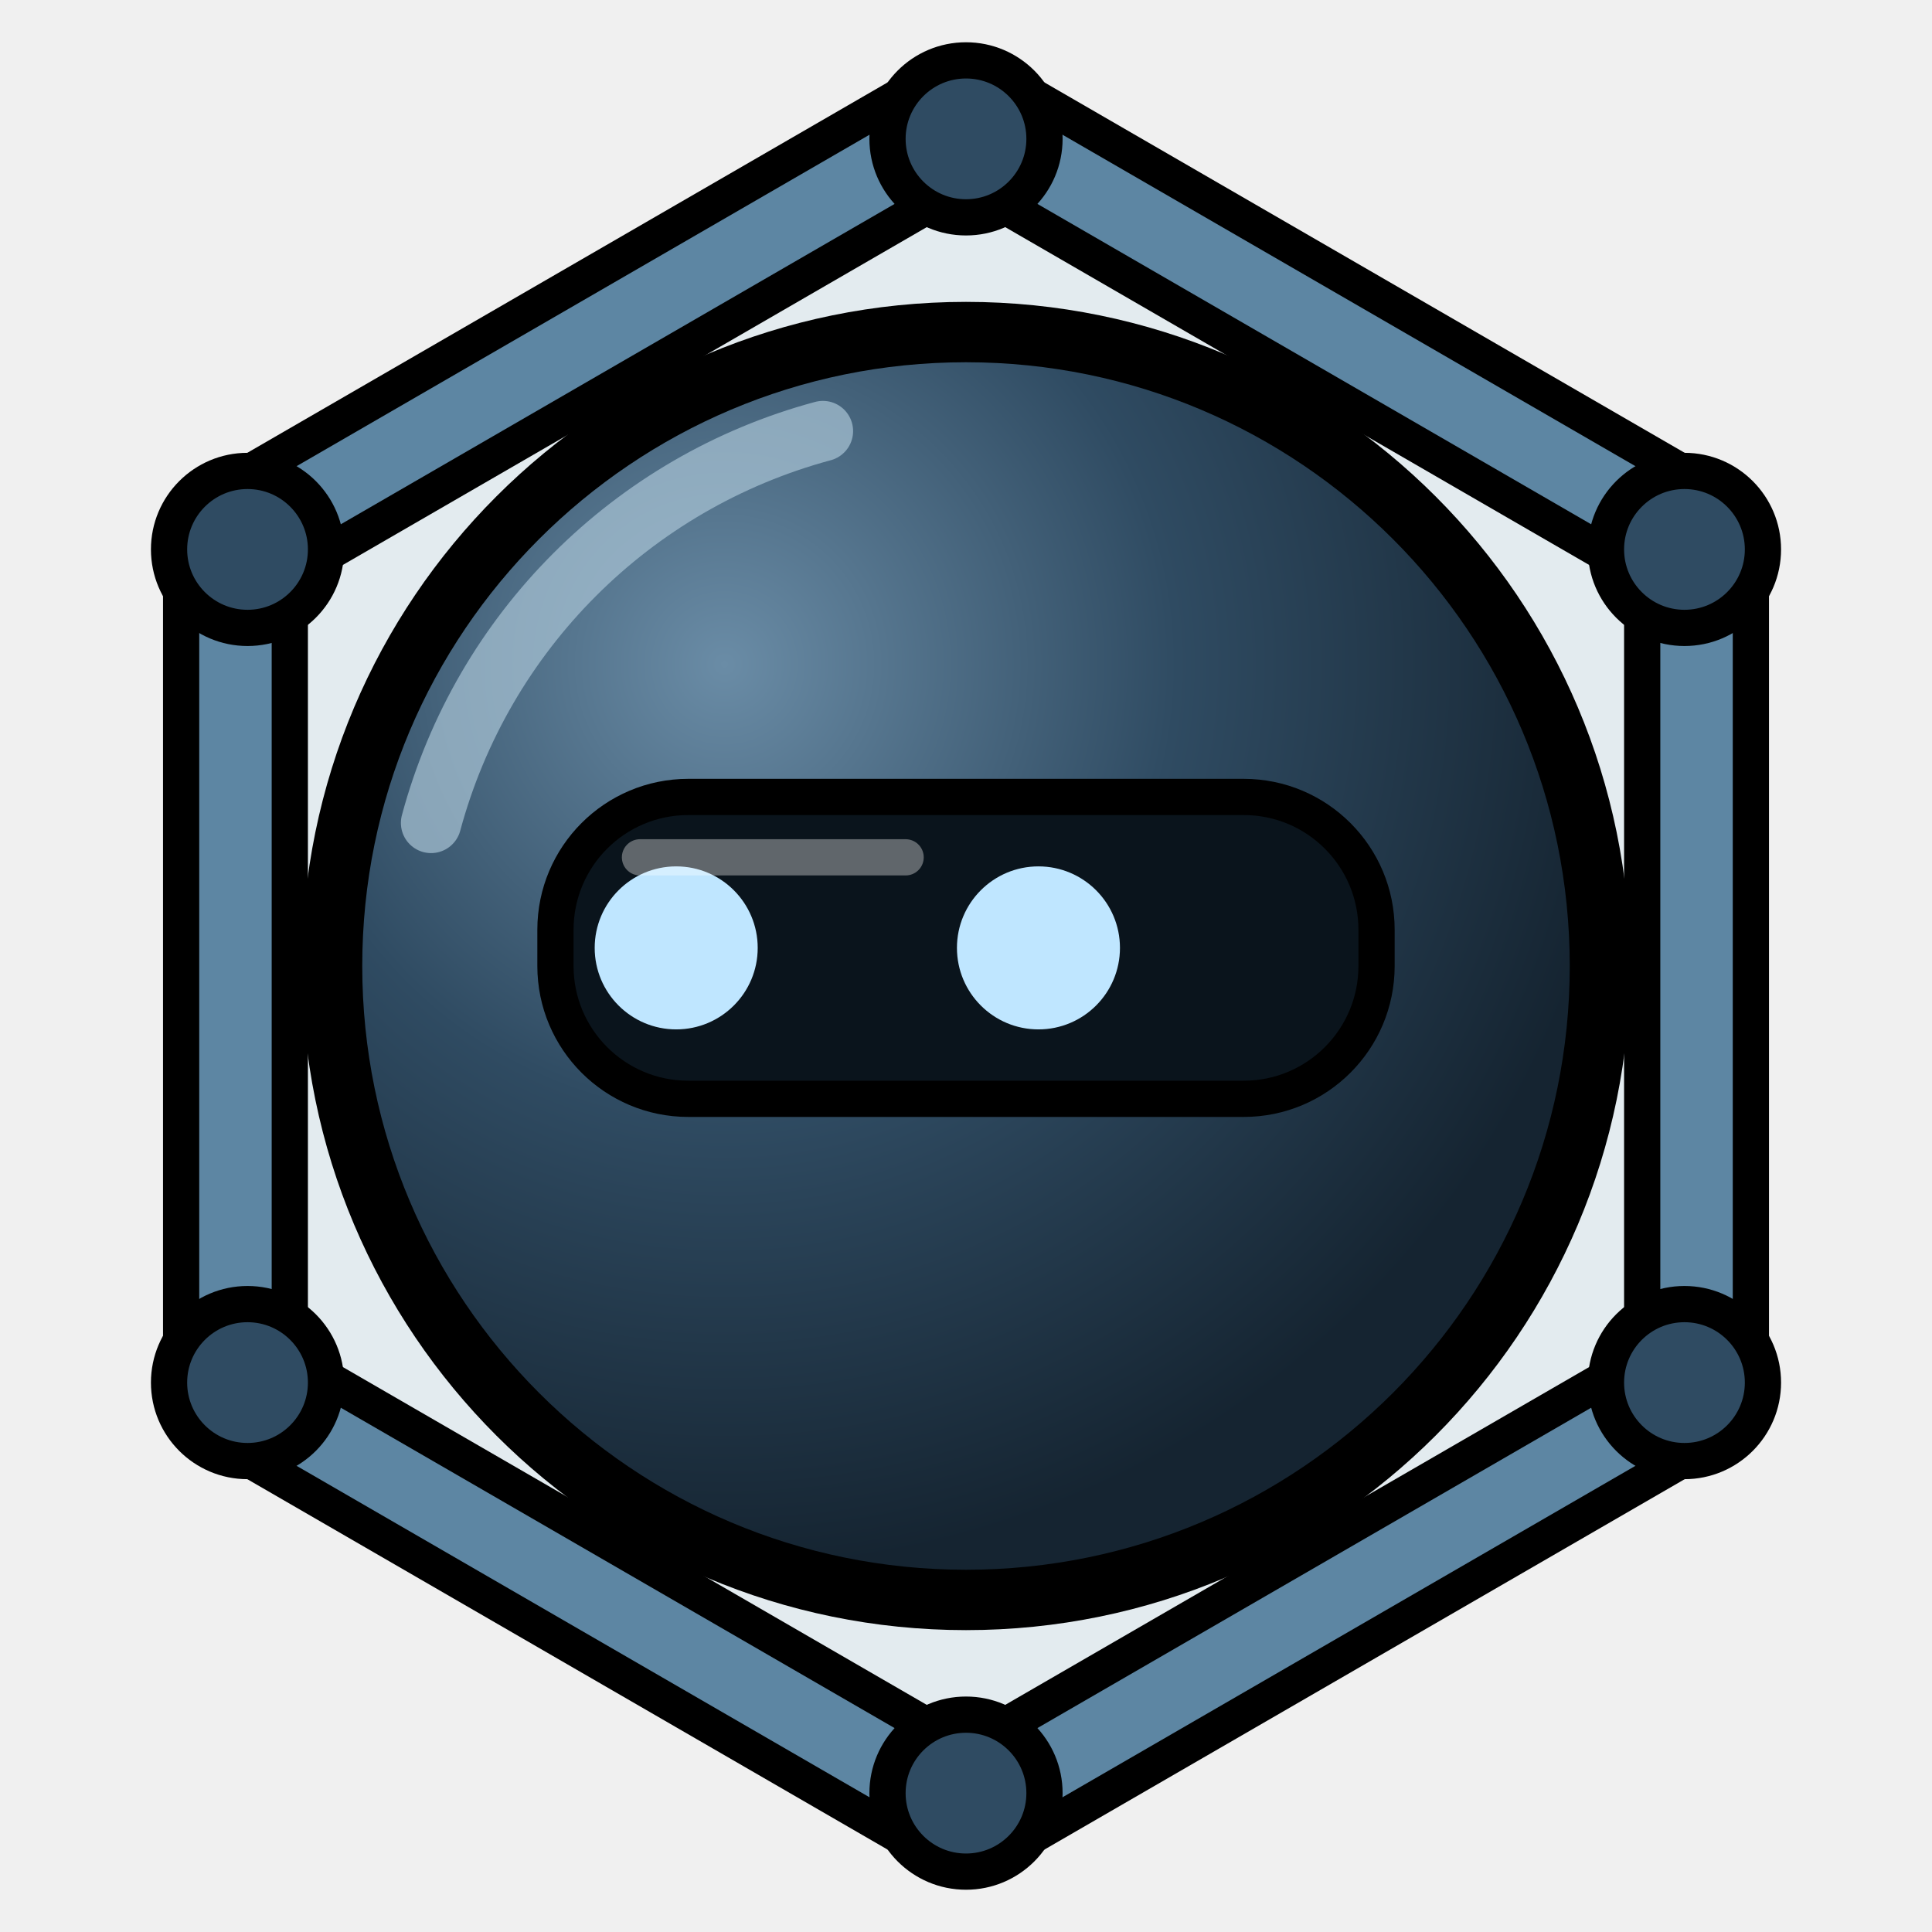
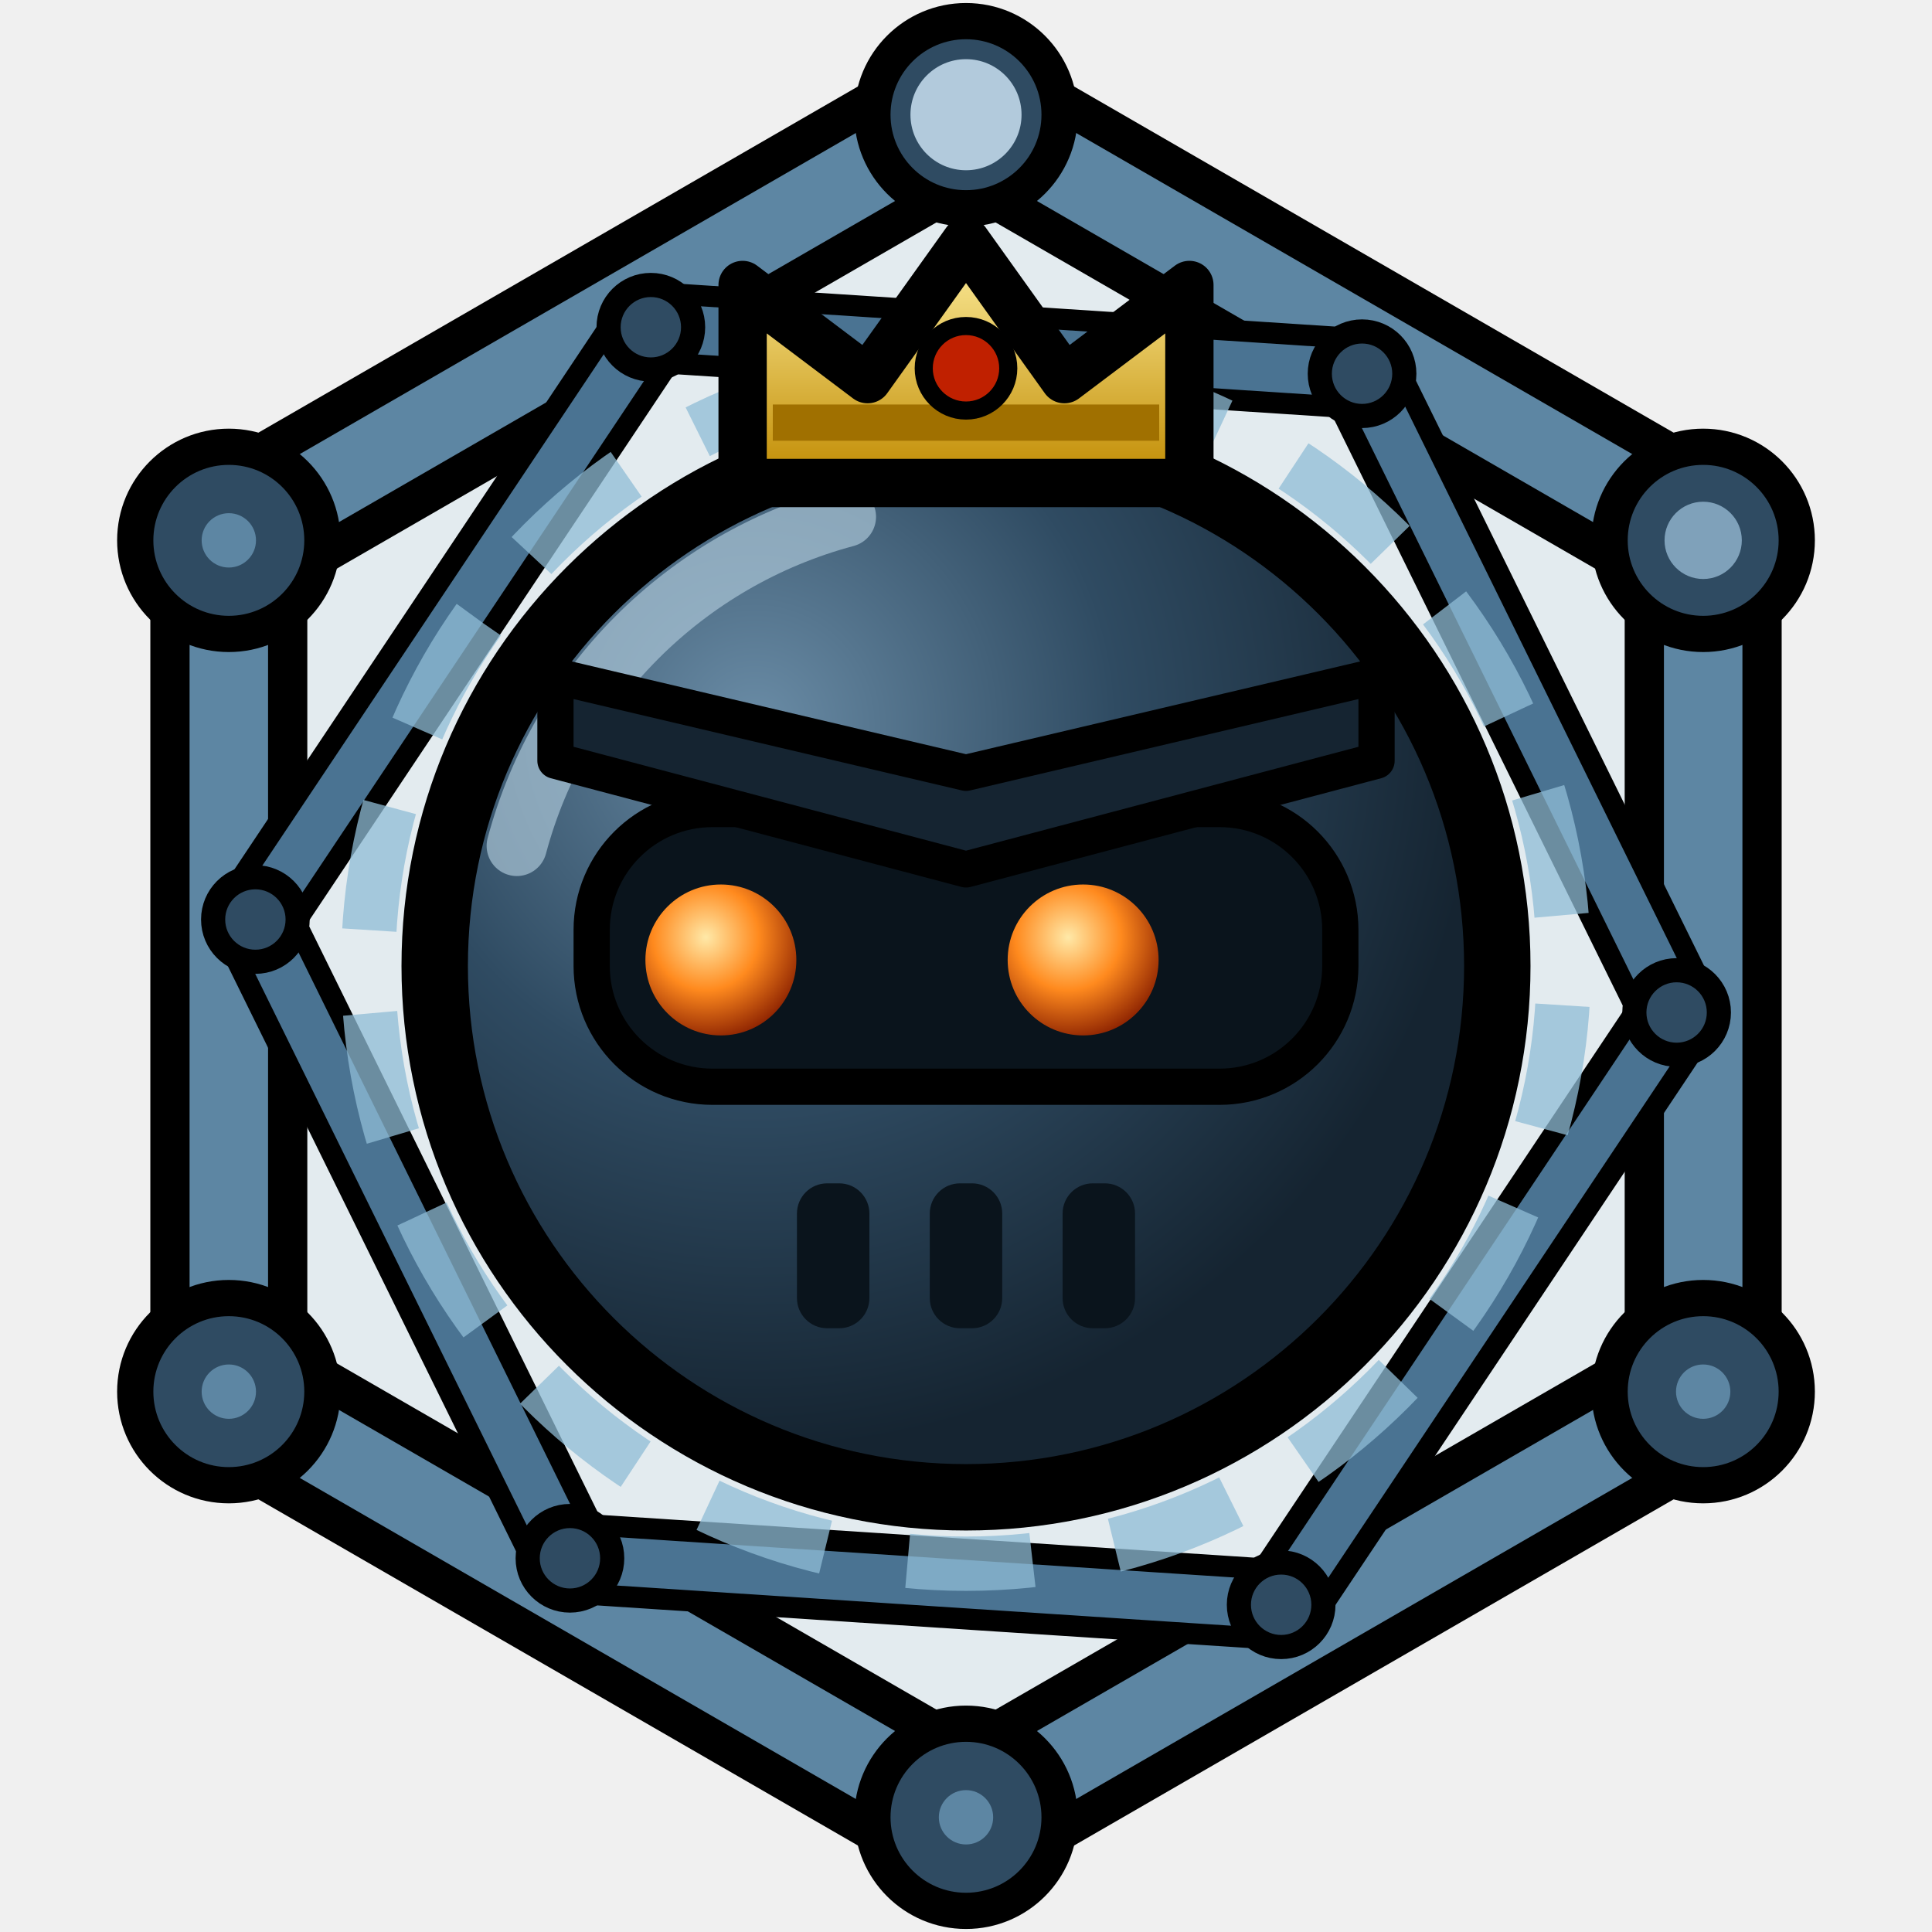
<svg xmlns="http://www.w3.org/2000/svg" viewBox="0 0 32 32">
  <defs>
-     <radialGradient id="shell" cx="12" cy="11" r="15" gradientUnits="userSpaceOnUse">
+     <linearGradient id="gold" x1="0" y1="0" x2="0" y2="1">
+       <stop offset="0" stop-color="#fff0a0" />
+       <stop offset="1" stop-color="#c08a00" />
+     </linearGradient>
+     <radialGradient id="goldr" cx="0.35" cy="0.35" r="0.8">
+       <stop offset="0" stop-color="#fff6c0" />
+       <stop offset="0.6" stop-color="#e0b030" />
+       <stop offset="1" stop-color="#8a6000" />
+     </radialGradient>
+     <radialGradient id="ember" cx="0.4" cy="0.35" r="0.7">
+       <stop offset="0" stop-color="#ffe9a8" />
+       <stop offset="0.5" stop-color="#ff8a1e" />
+       <stop offset="1" stop-color="#8a2000" />
+     </radialGradient>
+     <radialGradient id="shell" cx="12.5" cy="12" r="12" gradientUnits="userSpaceOnUse">
      <stop offset="0" stop-color="#6a8ca6" />
      <stop offset="0.5" stop-color="#2f4b62" />
      <stop offset="1" stop-color="#152431" />
    </radialGradient>
  </defs>
-   <polygon points="16,2 28.1,9 28.1,23 16,30 3.9,23 3.9,9" fill="#9fd0ea" fill-opacity="0.16" stroke="#000000" stroke-width="2.4" stroke-linejoin="round" />
-   <polygon points="16,2 28.1,9 28.1,23 16,30 3.9,23 3.9,9" fill="none" stroke="#5d86a3" stroke-width="1.2" stroke-linejoin="round" />
-   <g fill="#2f4b62" stroke="#000000" stroke-width="0.6">
-     <circle cx="16" cy="2.3" r="1.3" />
-     <circle cx="27.9" cy="9.1" r="1.3" />
-     <circle cx="27.9" cy="22.9" r="1.3" />
-     <circle cx="16" cy="29.7" r="1.3" />
-     <circle cx="4.1" cy="22.9" r="1.3" />
-     <circle cx="4.1" cy="9.1" r="1.3" />
+   <polygon points="16,1.9 28.21,8.95 28.21,23.05 16,30.1 3.79,23.05 3.79,8.95" fill="#9fd0ea" fill-opacity="0.16" stroke="#000000" stroke-width="2.6" stroke-linejoin="round" />
+   <polygon points="16,1.9 28.21,8.95 28.21,23.05 16,30.1 3.79,23.05 3.79,8.95" fill="none" stroke="#5d86a3" stroke-width="1.3" stroke-linejoin="round" />
+   <polygon points="22.56,6.19 27.77,16.77 21.22,26.58 9.44,25.81 4.23,15.23 10.78,5.42" fill="none" stroke="#000000" stroke-width="1.5" stroke-linejoin="round" />
+   <polygon points="22.56,6.19 27.77,16.77 21.22,26.58 9.44,25.81 4.23,15.23 10.78,5.42" fill="none" stroke="#4a7392" stroke-width="0.8" stroke-linejoin="round" />
+   <g fill="#2f4b62" stroke="#000000" stroke-width="0.4">
+     <circle cx="22.56" cy="6.19" r="0.7" />
+     <circle cx="27.77" cy="16.77" r="0.7" />
+     <circle cx="21.22" cy="26.58" r="0.7" />
+     <circle cx="9.44" cy="25.81" r="0.7" />
+     <circle cx="4.23" cy="15.23" r="0.7" />
+     <circle cx="10.78" cy="5.42" r="0.7" />
  </g>
-   <circle cx="16" cy="16" r="10.5" fill="url(#shell)" stroke="#000000" stroke-width="1" />
-   <path d="M7.14 13.63 A9.2 9.2 0 0 1 13.63 7.14" fill="none" stroke="#a9c4d6" stroke-width="1" stroke-linecap="round" opacity="0.7" />
-   <rect x="9.2" y="13.2" width="13.6" height="5" rx="2.2" fill="#0a141c" stroke="#000000" stroke-width="0.6" />
-   <circle cx="11.2" cy="15.7" r="1.35" fill="#bfe6ff" />
-   <circle cx="17.2" cy="15.7" r="1.35" fill="#bfe6ff" />
-   <line x1="10.6" y1="14.2" x2="15" y2="14.2" stroke="#ffffff" stroke-width="0.6" opacity="0.35" stroke-linecap="round" />
+   <circle cx="16" cy="16" r="9.9" fill="none" stroke="#8fbcd6" stroke-width="0.9" stroke-dasharray="2.07 1.38" stroke-dashoffset="-0.65" opacity="0.75" />
+   <circle cx="16" cy="1.9" r="1.55" fill="#2f4b62" stroke="#000000" stroke-width="0.6" />
+   <circle cx="16" cy="1.9" r="0.92" fill="#b2cadc" />
+   <circle cx="28.21" cy="8.95" r="1.55" fill="#2f4b62" stroke="#000000" stroke-width="0.6" />
+   <circle cx="28.21" cy="8.95" r="0.64" fill="#7fa1ba" />
+   <circle cx="28.21" cy="23.05" r="1.55" fill="#2f4b62" stroke="#000000" stroke-width="0.6" />
+   <circle cx="28.21" cy="23.05" r="0.45" fill="#5d86a3" />
+   <circle cx="16" cy="30.1" r="1.55" fill="#2f4b62" stroke="#000000" stroke-width="0.6" />
+   <circle cx="16" cy="30.1" r="0.45" fill="#5d86a3" />
+   <circle cx="3.79" cy="23.05" r="1.55" fill="#2f4b62" stroke="#000000" stroke-width="0.6" />
+   <circle cx="3.79" cy="23.05" r="0.45" fill="#5d86a3" />
+   <circle cx="3.79" cy="8.95" r="1.55" fill="#2f4b62" stroke="#000000" stroke-width="0.6" />
+   <circle cx="3.79" cy="8.95" r="0.45" fill="#5d86a3" />
+   <circle cx="16" cy="16" r="8.8" fill="url(#shell)" stroke="#000000" stroke-width="1.1" />
+   <path d="M8.56 14.01 A7.7 7.7 0 0 1 14.01 8.56" fill="none" stroke="#a9c4d6" stroke-width="1" stroke-linecap="round" opacity="0.7" />
+   <g fill="#0a141c">
+     <rect x="13.2" y="19.6" width="1.2" height="2.4" rx="0.5" />
+     <rect x="15.4" y="19.6" width="1.2" height="2.4" rx="0.5" />
+     <rect x="17.6" y="19.6" width="1.2" height="2.4" rx="0.5" />
+   </g>
+   <rect x="9.8" y="13.4" width="12.4" height="4.6" rx="2" fill="#0a141c" stroke="#000000" stroke-width="0.6" />
+   <circle cx="11.94" cy="15.9" r="1.25" fill="url(#ember)" />
+   <circle cx="17.94" cy="15.9" r="1.25" fill="url(#ember)" />
+   <path d="M9.2 11.2 L16 12.8 L22.8 11.2 L22.8 12.6 L16 14.4 L9.2 12.6 Z" fill="#152431" stroke="#000000" stroke-width="0.6" stroke-linejoin="round" />
+   <path d="M12.3 8 V4.72 L14.37 6.28 L16 4 L17.63 6.28 L19.7 4.72 V8 Z" fill="url(#gold)" stroke="#000000" stroke-width="0.8" stroke-linejoin="round" />
+   <line x1="12.8" y1="7" x2="19.2" y2="7" stroke="#a07000" stroke-width="0.6" />
+   <circle cx="16" cy="6.1" r="0.7" fill="#c02000" stroke="#000000" stroke-width="0.3" />
</svg>
